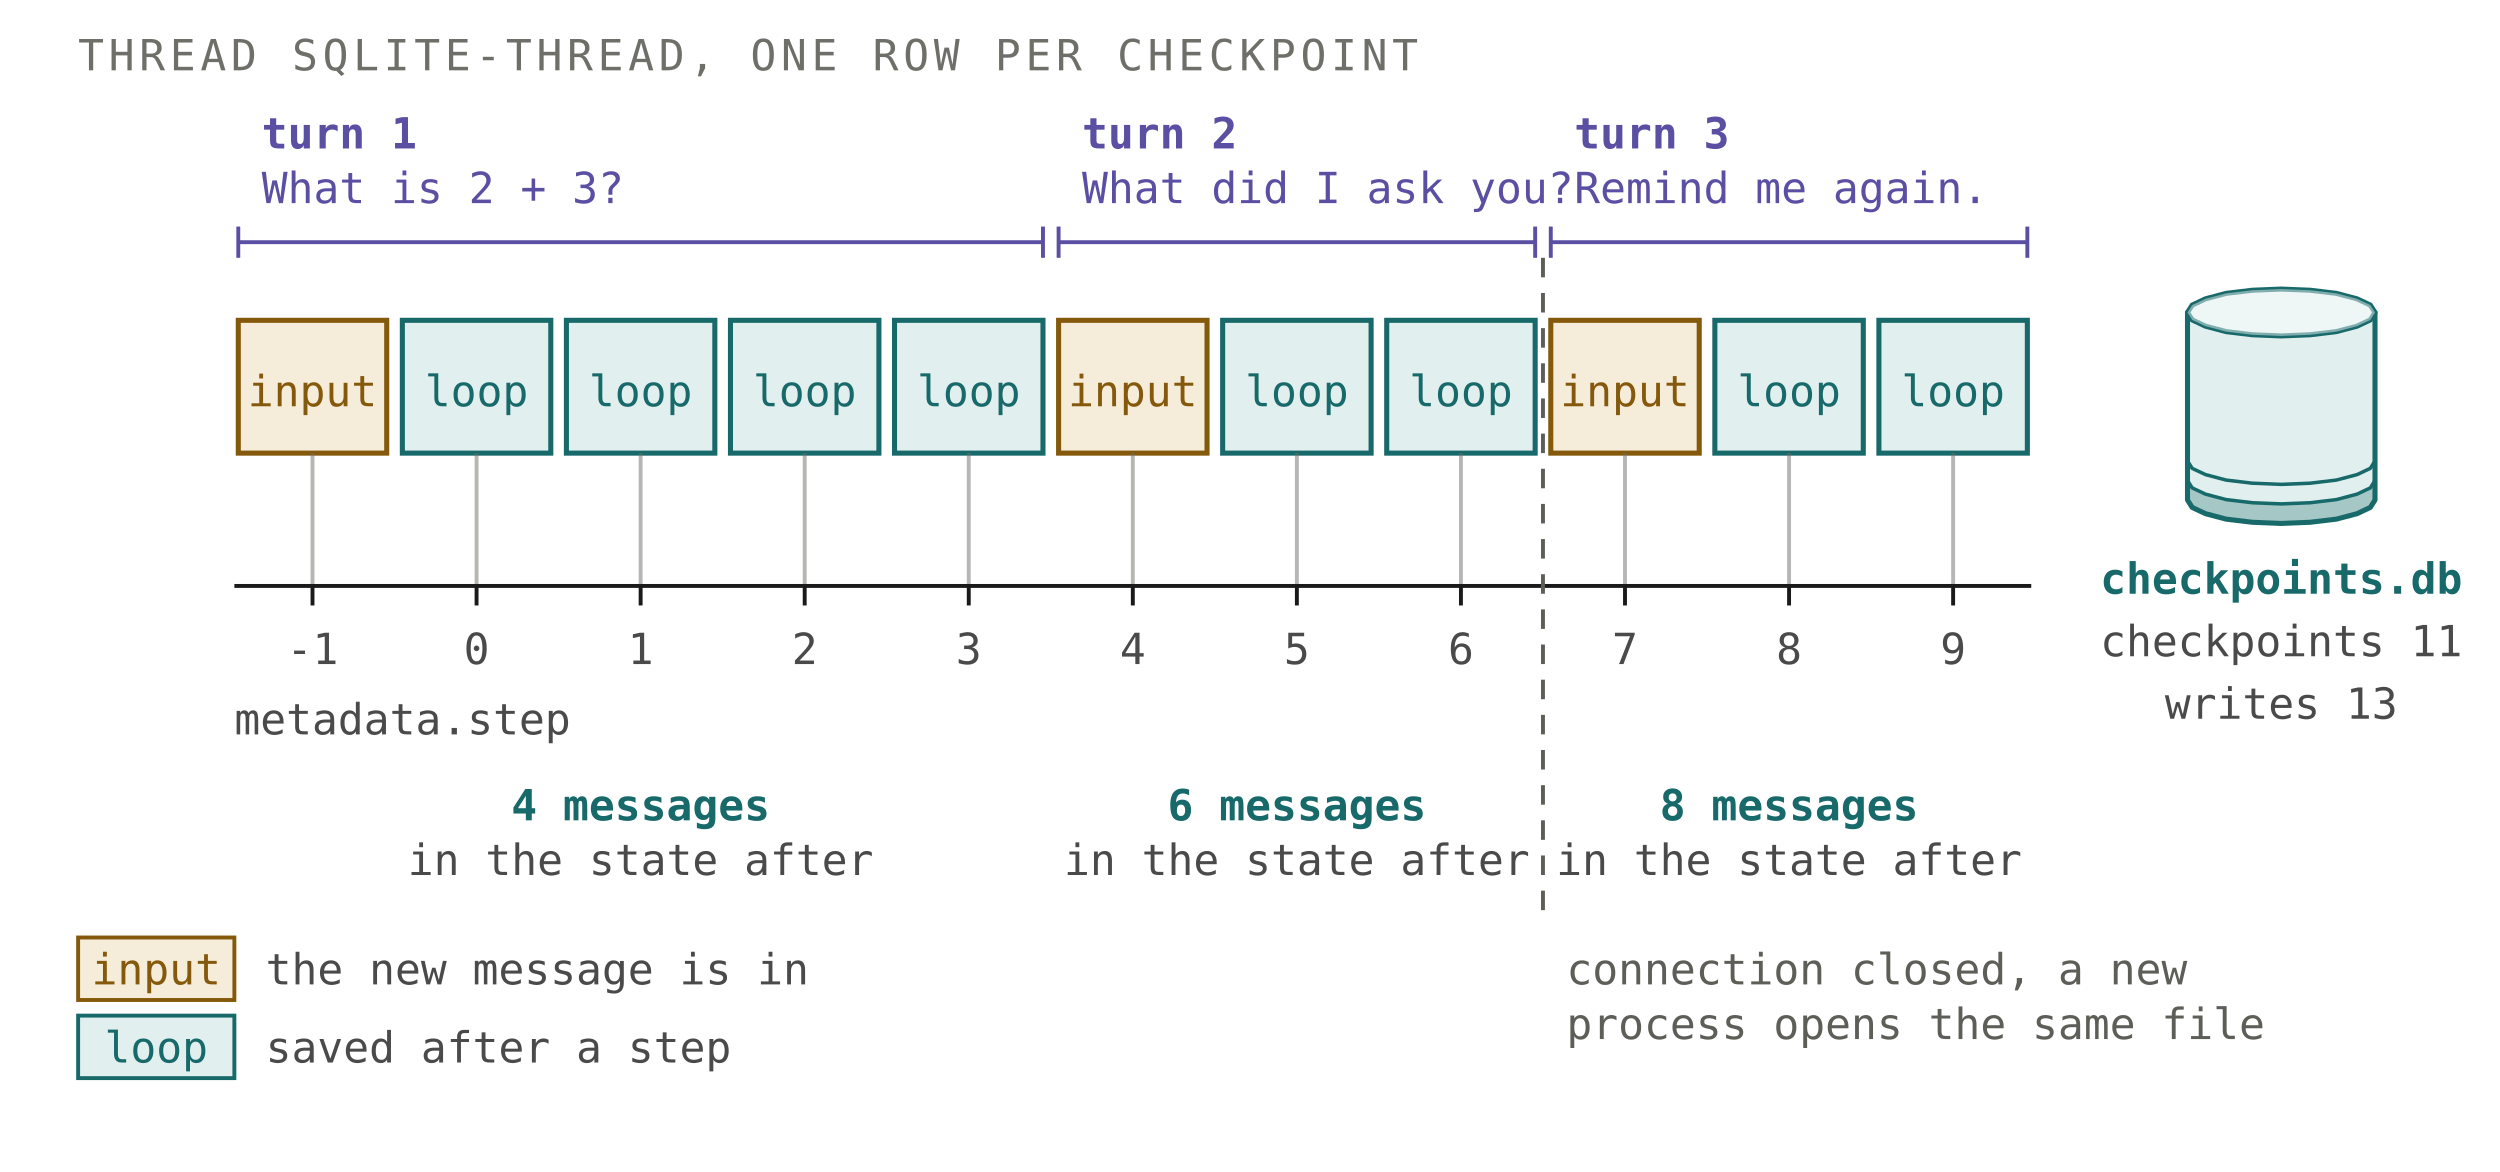
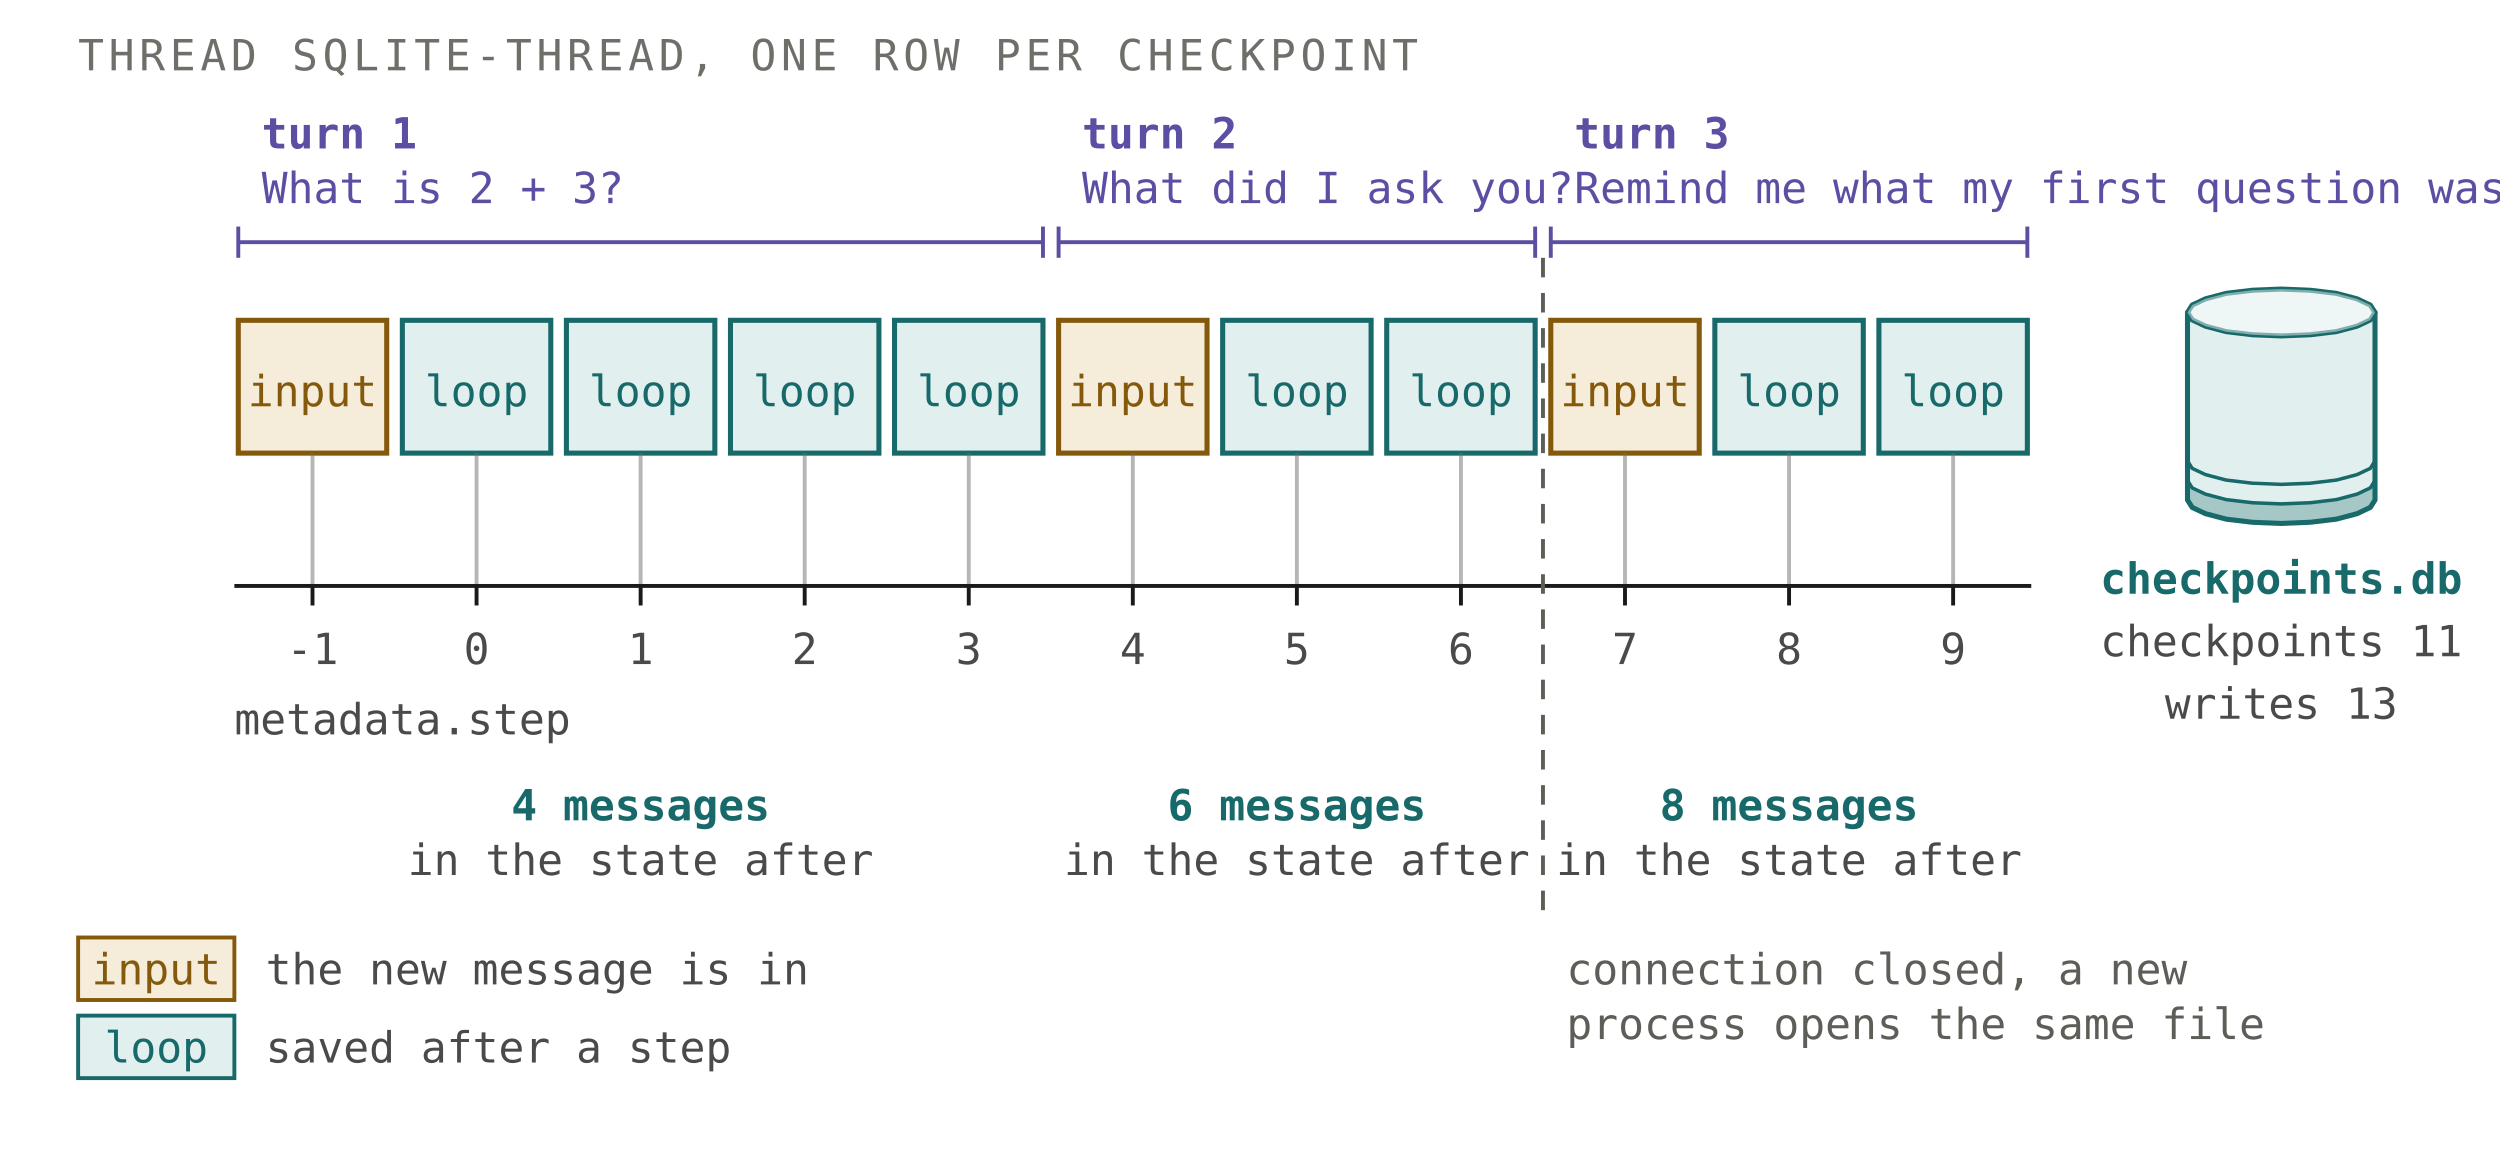
<svg xmlns="http://www.w3.org/2000/svg" viewBox="0 0 640 300" role="img" aria-labelledby="fig-4-2-title fig-4-2-desc" font-family="JetBrains Mono, ui-monospace, monospace">
  <text x="20" y="18" font-size="11" letter-spacing="1.2" fill="var(--m-ink-mute, #6f6f6a)">THREAD SQLITE-THREAD, ONE ROW PER CHECKPOINT</text>
  <g data-beat="1">
    <animate attributeName="opacity" values="0;0;1" keyTimes="0;0;1" calcMode="spline" keySplines="0 0 1 1;0.23 1 0.32 1" dur="0.45s" begin="indefinite" fill="freeze" />
    <animateTransform attributeName="transform" type="translate" values="0 4;0 4;0 0" keyTimes="0;0;1" calcMode="spline" keySplines="0 0 1 1;0.23 1 0.32 1" dur="0.45s" begin="indefinite" fill="freeze" />
    <line x1="61" y1="62" x2="267" y2="62" stroke="var(--m-violet-ink, #5b4fa3)" stroke-width="1" />
    <line x1="61" y1="58" x2="61" y2="66" stroke="var(--m-violet-ink, #5b4fa3)" stroke-width="1" />
    <line x1="267" y1="58" x2="267" y2="66" stroke="var(--m-violet-ink, #5b4fa3)" stroke-width="1" />
    <text x="67" y="38" font-size="11" font-weight="700" fill="var(--m-violet-ink, #5b4fa3)">turn 1</text>
    <text x="67" y="52" font-size="11" class="m-serif" fill="var(--m-violet-ink, #5b4fa3)">What is 2 + 3?</text>
    <rect x="61" y="82" width="38" height="34" fill="var(--m-amber-fill, #f5ecd9)" stroke="var(--m-amber-ink, #85590c)" stroke-width="1.3" />
    <text x="80" y="104" font-size="11" text-anchor="middle" fill="var(--m-amber-ink, #85590c)">input</text>
    <line x1="80" y1="116" x2="80" y2="150" stroke="var(--m-ink-mute, #6f6f6a)" stroke-width="1" stroke-opacity="0.5" />
    <rect x="103" y="82" width="38" height="34" fill="var(--m-teal-fill, #e1efee)" stroke="var(--m-teal-ink, #18696a)" stroke-width="1.3" />
    <text x="122" y="104" font-size="11" text-anchor="middle" fill="var(--m-teal-ink, #18696a)">loop</text>
    <line x1="122" y1="116" x2="122" y2="150" stroke="var(--m-ink-mute, #6f6f6a)" stroke-width="1" stroke-opacity="0.5" />
    <rect x="145" y="82" width="38" height="34" fill="var(--m-teal-fill, #e1efee)" stroke="var(--m-teal-ink, #18696a)" stroke-width="1.3" />
    <text x="164" y="104" font-size="11" text-anchor="middle" fill="var(--m-teal-ink, #18696a)">loop</text>
    <line x1="164" y1="116" x2="164" y2="150" stroke="var(--m-ink-mute, #6f6f6a)" stroke-width="1" stroke-opacity="0.5" />
    <rect x="187" y="82" width="38" height="34" fill="var(--m-teal-fill, #e1efee)" stroke="var(--m-teal-ink, #18696a)" stroke-width="1.3" />
    <text x="206" y="104" font-size="11" text-anchor="middle" fill="var(--m-teal-ink, #18696a)">loop</text>
    <line x1="206" y1="116" x2="206" y2="150" stroke="var(--m-ink-mute, #6f6f6a)" stroke-width="1" stroke-opacity="0.5" />
    <rect x="229" y="82" width="38" height="34" fill="var(--m-teal-fill, #e1efee)" stroke="var(--m-teal-ink, #18696a)" stroke-width="1.3" />
    <text x="248" y="104" font-size="11" text-anchor="middle" fill="var(--m-teal-ink, #18696a)">loop</text>
    <line x1="248" y1="116" x2="248" y2="150" stroke="var(--m-ink-mute, #6f6f6a)" stroke-width="1" stroke-opacity="0.5" />
    <text x="164" y="210" font-size="11" text-anchor="middle" font-weight="700" fill="var(--m-teal-ink, #18696a)">4 messages</text>
    <text x="164" y="224" font-size="11" text-anchor="middle" class="m-serif" fill="var(--m-ink-soft, #4a4a4a)">in the state after</text>
  </g>
  <g data-beat="2">
    <animate attributeName="opacity" values="0;0;1" keyTimes="0;0.571;1" calcMode="spline" keySplines="0 0 1 1;0.23 1 0.32 1" dur="1.05s" begin="indefinite" fill="freeze" />
    <animateTransform attributeName="transform" type="translate" values="0 4;0 4;0 0" keyTimes="0;0.571;1" calcMode="spline" keySplines="0 0 1 1;0.23 1 0.32 1" dur="1.05s" begin="indefinite" fill="freeze" />
    <line x1="271" y1="62" x2="393" y2="62" stroke="var(--m-violet-ink, #5b4fa3)" stroke-width="1" />
    <line x1="271" y1="58" x2="271" y2="66" stroke="var(--m-violet-ink, #5b4fa3)" stroke-width="1" />
    <line x1="393" y1="58" x2="393" y2="66" stroke="var(--m-violet-ink, #5b4fa3)" stroke-width="1" />
    <text x="277" y="38" font-size="11" font-weight="700" fill="var(--m-violet-ink, #5b4fa3)">turn 2</text>
    <text x="277" y="52" font-size="11" class="m-serif" fill="var(--m-violet-ink, #5b4fa3)">What did I ask you?</text>
    <rect x="271" y="82" width="38" height="34" fill="var(--m-amber-fill, #f5ecd9)" stroke="var(--m-amber-ink, #85590c)" stroke-width="1.3" />
    <text x="290" y="104" font-size="11" text-anchor="middle" fill="var(--m-amber-ink, #85590c)">input</text>
    <line x1="290" y1="116" x2="290" y2="150" stroke="var(--m-ink-mute, #6f6f6a)" stroke-width="1" stroke-opacity="0.5" />
    <rect x="313" y="82" width="38" height="34" fill="var(--m-teal-fill, #e1efee)" stroke="var(--m-teal-ink, #18696a)" stroke-width="1.3" />
    <text x="332" y="104" font-size="11" text-anchor="middle" fill="var(--m-teal-ink, #18696a)">loop</text>
    <line x1="332" y1="116" x2="332" y2="150" stroke="var(--m-ink-mute, #6f6f6a)" stroke-width="1" stroke-opacity="0.5" />
    <rect x="355" y="82" width="38" height="34" fill="var(--m-teal-fill, #e1efee)" stroke="var(--m-teal-ink, #18696a)" stroke-width="1.3" />
    <text x="374" y="104" font-size="11" text-anchor="middle" fill="var(--m-teal-ink, #18696a)">loop</text>
    <line x1="374" y1="116" x2="374" y2="150" stroke="var(--m-ink-mute, #6f6f6a)" stroke-width="1" stroke-opacity="0.5" />
    <text x="332" y="210" font-size="11" text-anchor="middle" font-weight="700" fill="var(--m-teal-ink, #18696a)">6 messages</text>
    <text x="332" y="224" font-size="11" text-anchor="middle" class="m-serif" fill="var(--m-ink-soft, #4a4a4a)">in the state after</text>
  </g>
  <g data-beat="3">
    <animate attributeName="opacity" values="0;0;1" keyTimes="0;0.727;1" calcMode="spline" keySplines="0 0 1 1;0.23 1 0.32 1" dur="1.65s" begin="indefinite" fill="freeze" />
    <animateTransform attributeName="transform" type="translate" values="0 4;0 4;0 0" keyTimes="0;0.727;1" calcMode="spline" keySplines="0 0 1 1;0.23 1 0.32 1" dur="1.65s" begin="indefinite" fill="freeze" />
    <line x1="397" y1="62" x2="519" y2="62" stroke="var(--m-violet-ink, #5b4fa3)" stroke-width="1" />
    <line x1="397" y1="58" x2="397" y2="66" stroke="var(--m-violet-ink, #5b4fa3)" stroke-width="1" />
    <line x1="519" y1="58" x2="519" y2="66" stroke="var(--m-violet-ink, #5b4fa3)" stroke-width="1" />
    <text x="403" y="38" font-size="11" font-weight="700" fill="var(--m-violet-ink, #5b4fa3)">turn 3</text>
-     <text x="403" y="52" font-size="11" class="m-serif" fill="var(--m-violet-ink, #5b4fa3)">Remind me again.</text>
+     <text x="403" y="52" font-size="11" class="m-serif" fill="var(--m-violet-ink, #5b4fa3)">Remind me what my first question was.</text>
    <rect x="397" y="82" width="38" height="34" fill="var(--m-amber-fill, #f5ecd9)" stroke="var(--m-amber-ink, #85590c)" stroke-width="1.3" />
    <text x="416" y="104" font-size="11" text-anchor="middle" fill="var(--m-amber-ink, #85590c)">input</text>
    <line x1="416" y1="116" x2="416" y2="150" stroke="var(--m-ink-mute, #6f6f6a)" stroke-width="1" stroke-opacity="0.5" />
    <rect x="439" y="82" width="38" height="34" fill="var(--m-teal-fill, #e1efee)" stroke="var(--m-teal-ink, #18696a)" stroke-width="1.3" />
    <text x="458" y="104" font-size="11" text-anchor="middle" fill="var(--m-teal-ink, #18696a)">loop</text>
    <line x1="458" y1="116" x2="458" y2="150" stroke="var(--m-ink-mute, #6f6f6a)" stroke-width="1" stroke-opacity="0.5" />
    <rect x="481" y="82" width="38" height="34" fill="var(--m-teal-fill, #e1efee)" stroke="var(--m-teal-ink, #18696a)" stroke-width="1.3" />
    <text x="500" y="104" font-size="11" text-anchor="middle" fill="var(--m-teal-ink, #18696a)">loop</text>
    <line x1="500" y1="116" x2="500" y2="150" stroke="var(--m-ink-mute, #6f6f6a)" stroke-width="1" stroke-opacity="0.5" />
    <text x="458" y="210" font-size="11" text-anchor="middle" font-weight="700" fill="var(--m-teal-ink, #18696a)">8 messages</text>
    <text x="458" y="224" font-size="11" text-anchor="middle" class="m-serif" fill="var(--m-ink-soft, #4a4a4a)">in the state after</text>
  </g>
  <line x1="60" y1="150" x2="520" y2="150" stroke="var(--m-ink, #1a1a1a)" stroke-width="1" />
  <line x1="80" y1="150" x2="80" y2="155" stroke="var(--m-ink, #1a1a1a)" stroke-width="1" />
  <text x="80" y="170" font-size="11" text-anchor="middle" fill="var(--m-ink-soft, #4a4a4a)">-1</text>
  <line x1="122" y1="150" x2="122" y2="155" stroke="var(--m-ink, #1a1a1a)" stroke-width="1" />
  <text x="122" y="170" font-size="11" text-anchor="middle" fill="var(--m-ink-soft, #4a4a4a)">0</text>
  <line x1="164" y1="150" x2="164" y2="155" stroke="var(--m-ink, #1a1a1a)" stroke-width="1" />
  <text x="164" y="170" font-size="11" text-anchor="middle" fill="var(--m-ink-soft, #4a4a4a)">1</text>
  <line x1="206" y1="150" x2="206" y2="155" stroke="var(--m-ink, #1a1a1a)" stroke-width="1" />
  <text x="206" y="170" font-size="11" text-anchor="middle" fill="var(--m-ink-soft, #4a4a4a)">2</text>
  <line x1="248" y1="150" x2="248" y2="155" stroke="var(--m-ink, #1a1a1a)" stroke-width="1" />
  <text x="248" y="170" font-size="11" text-anchor="middle" fill="var(--m-ink-soft, #4a4a4a)">3</text>
  <line x1="290" y1="150" x2="290" y2="155" stroke="var(--m-ink, #1a1a1a)" stroke-width="1" />
  <text x="290" y="170" font-size="11" text-anchor="middle" fill="var(--m-ink-soft, #4a4a4a)">4</text>
  <line x1="332" y1="150" x2="332" y2="155" stroke="var(--m-ink, #1a1a1a)" stroke-width="1" />
  <text x="332" y="170" font-size="11" text-anchor="middle" fill="var(--m-ink-soft, #4a4a4a)">5</text>
  <line x1="374" y1="150" x2="374" y2="155" stroke="var(--m-ink, #1a1a1a)" stroke-width="1" />
  <text x="374" y="170" font-size="11" text-anchor="middle" fill="var(--m-ink-soft, #4a4a4a)">6</text>
  <line x1="416" y1="150" x2="416" y2="155" stroke="var(--m-ink, #1a1a1a)" stroke-width="1" />
  <text x="416" y="170" font-size="11" text-anchor="middle" fill="var(--m-ink-soft, #4a4a4a)">7</text>
  <line x1="458" y1="150" x2="458" y2="155" stroke="var(--m-ink, #1a1a1a)" stroke-width="1" />
  <text x="458" y="170" font-size="11" text-anchor="middle" fill="var(--m-ink-soft, #4a4a4a)">8</text>
  <line x1="500" y1="150" x2="500" y2="155" stroke="var(--m-ink, #1a1a1a)" stroke-width="1" />
  <text x="500" y="170" font-size="11" text-anchor="middle" fill="var(--m-ink-soft, #4a4a4a)">9</text>
  <text x="60" y="188" font-size="11" class="m-serif" fill="var(--m-ink-soft, #4a4a4a)">metadata.step</text>
  <line x1="395" y1="66" x2="395" y2="236" stroke="var(--m-grey-ink, #5e5e59)" stroke-width="1" stroke-dasharray="5 4" />
  <text x="401" y="252" font-size="11" class="m-serif" fill="var(--m-grey-ink, #5e5e59)">connection closed, a new</text>
  <text x="401" y="266" font-size="11" class="m-serif" fill="var(--m-grey-ink, #5e5e59)">process opens the same file</text>
  <polygon points="560,80 560,128 561.2,129.9 564.6,131.5 569.9,132.9 576.6,133.7 584,134 591.4,133.7 598.1,132.9 603.4,131.5 606.8,129.9 608,128 608,80" fill="var(--m-panel, #f3f1e8)" />
  <polygon points="560,80 560,128 561.2,129.9 564.6,131.5 569.9,132.9 576.6,133.7 584,134 591.4,133.7 598.1,132.9 603.4,131.5 606.8,129.9 608,128 608,80" fill="var(--m-teal-fill, #e1efee)" stroke="var(--m-teal-ink, #18696a)" stroke-width="1.3" stroke-linejoin="round" />
  <polygon points="560,128 561.2,129.9 564.6,131.5 569.9,132.9 576.6,133.7 584,134 591.4,133.7 598.1,132.9 603.4,131.5 606.8,129.9 608,128 608,123 606.8,124.9 603.4,126.5 598.1,127.9 591.4,128.7 584,129 576.6,128.7 569.9,127.9 564.6,126.5 561.2,124.9 560,123" fill="var(--m-teal-ink, #18696a)" fill-opacity="0.3" />
  <path d="M560 123L561.2 124.9L564.6 126.5L569.9 127.9L576.6 128.7L584 129L591.4 128.7L598.1 127.9L603.4 126.5L606.8 124.9L608 123" fill="none" stroke="var(--m-teal-ink, #18696a)" stroke-width="0.9" stroke-linejoin="round" />
  <path d="M560 118L561.2 119.9L564.6 121.5L569.9 122.9L576.6 123.7L584 124L591.4 123.7L598.1 122.9L603.4 121.5L606.8 119.9L608 118" fill="none" stroke="var(--m-teal-ink, #18696a)" stroke-width="0.9" stroke-linejoin="round" />
  <polygon points="608,80 606.8,81.9 603.4,83.5 598.1,84.9 591.4,85.7 584,86 576.6,85.7 569.9,84.9 564.6,83.5 561.2,81.9 560,80 561.2,78.1 564.6,76.5 569.9,75.1 576.6,74.3 584,74 591.4,74.3 598.1,75.1 603.4,76.5 606.8,78.1" fill="var(--m-teal-fill, #e1efee)" stroke="var(--m-teal-ink, #18696a)" stroke-width="1.3" stroke-linejoin="round" />
  <polygon points="608,80 606.8,81.9 603.4,83.5 598.1,84.9 591.4,85.7 584,86 576.6,85.7 569.9,84.9 564.6,83.5 561.2,81.9 560,80 561.2,78.1 564.6,76.5 569.9,75.1 576.6,74.3 584,74 591.4,74.3 598.1,75.1 603.4,76.5 606.8,78.1" fill="var(--m-shine, #ffffff)" fill-opacity="0.45" />
  <text x="584" y="152" font-size="11" text-anchor="middle" font-weight="700" fill="var(--m-teal-ink, #18696a)">checkpoints.db</text>
  <text x="584" y="168" font-size="11" text-anchor="middle" fill="var(--m-ink-soft, #4a4a4a)">checkpoints 11</text>
  <text x="584" y="184" font-size="11" text-anchor="middle" fill="var(--m-ink-soft, #4a4a4a)">writes 13</text>
  <rect x="20" y="240" width="40" height="16" fill="var(--m-amber-fill, #f5ecd9)" stroke="var(--m-amber-ink, #85590c)" />
  <text x="40" y="252" font-size="11" text-anchor="middle" fill="var(--m-amber-ink, #85590c)">input</text>
  <text x="68" y="252" font-size="11" class="m-serif" fill="var(--m-ink-soft, #4a4a4a)">the new message is in</text>
  <rect x="20" y="260" width="40" height="16" fill="var(--m-teal-fill, #e1efee)" stroke="var(--m-teal-ink, #18696a)" />
  <text x="40" y="272" font-size="11" text-anchor="middle" fill="var(--m-teal-ink, #18696a)">loop</text>
  <text x="68" y="272" font-size="11" class="m-serif" fill="var(--m-ink-soft, #4a4a4a)">saved after a step</text>
</svg>
